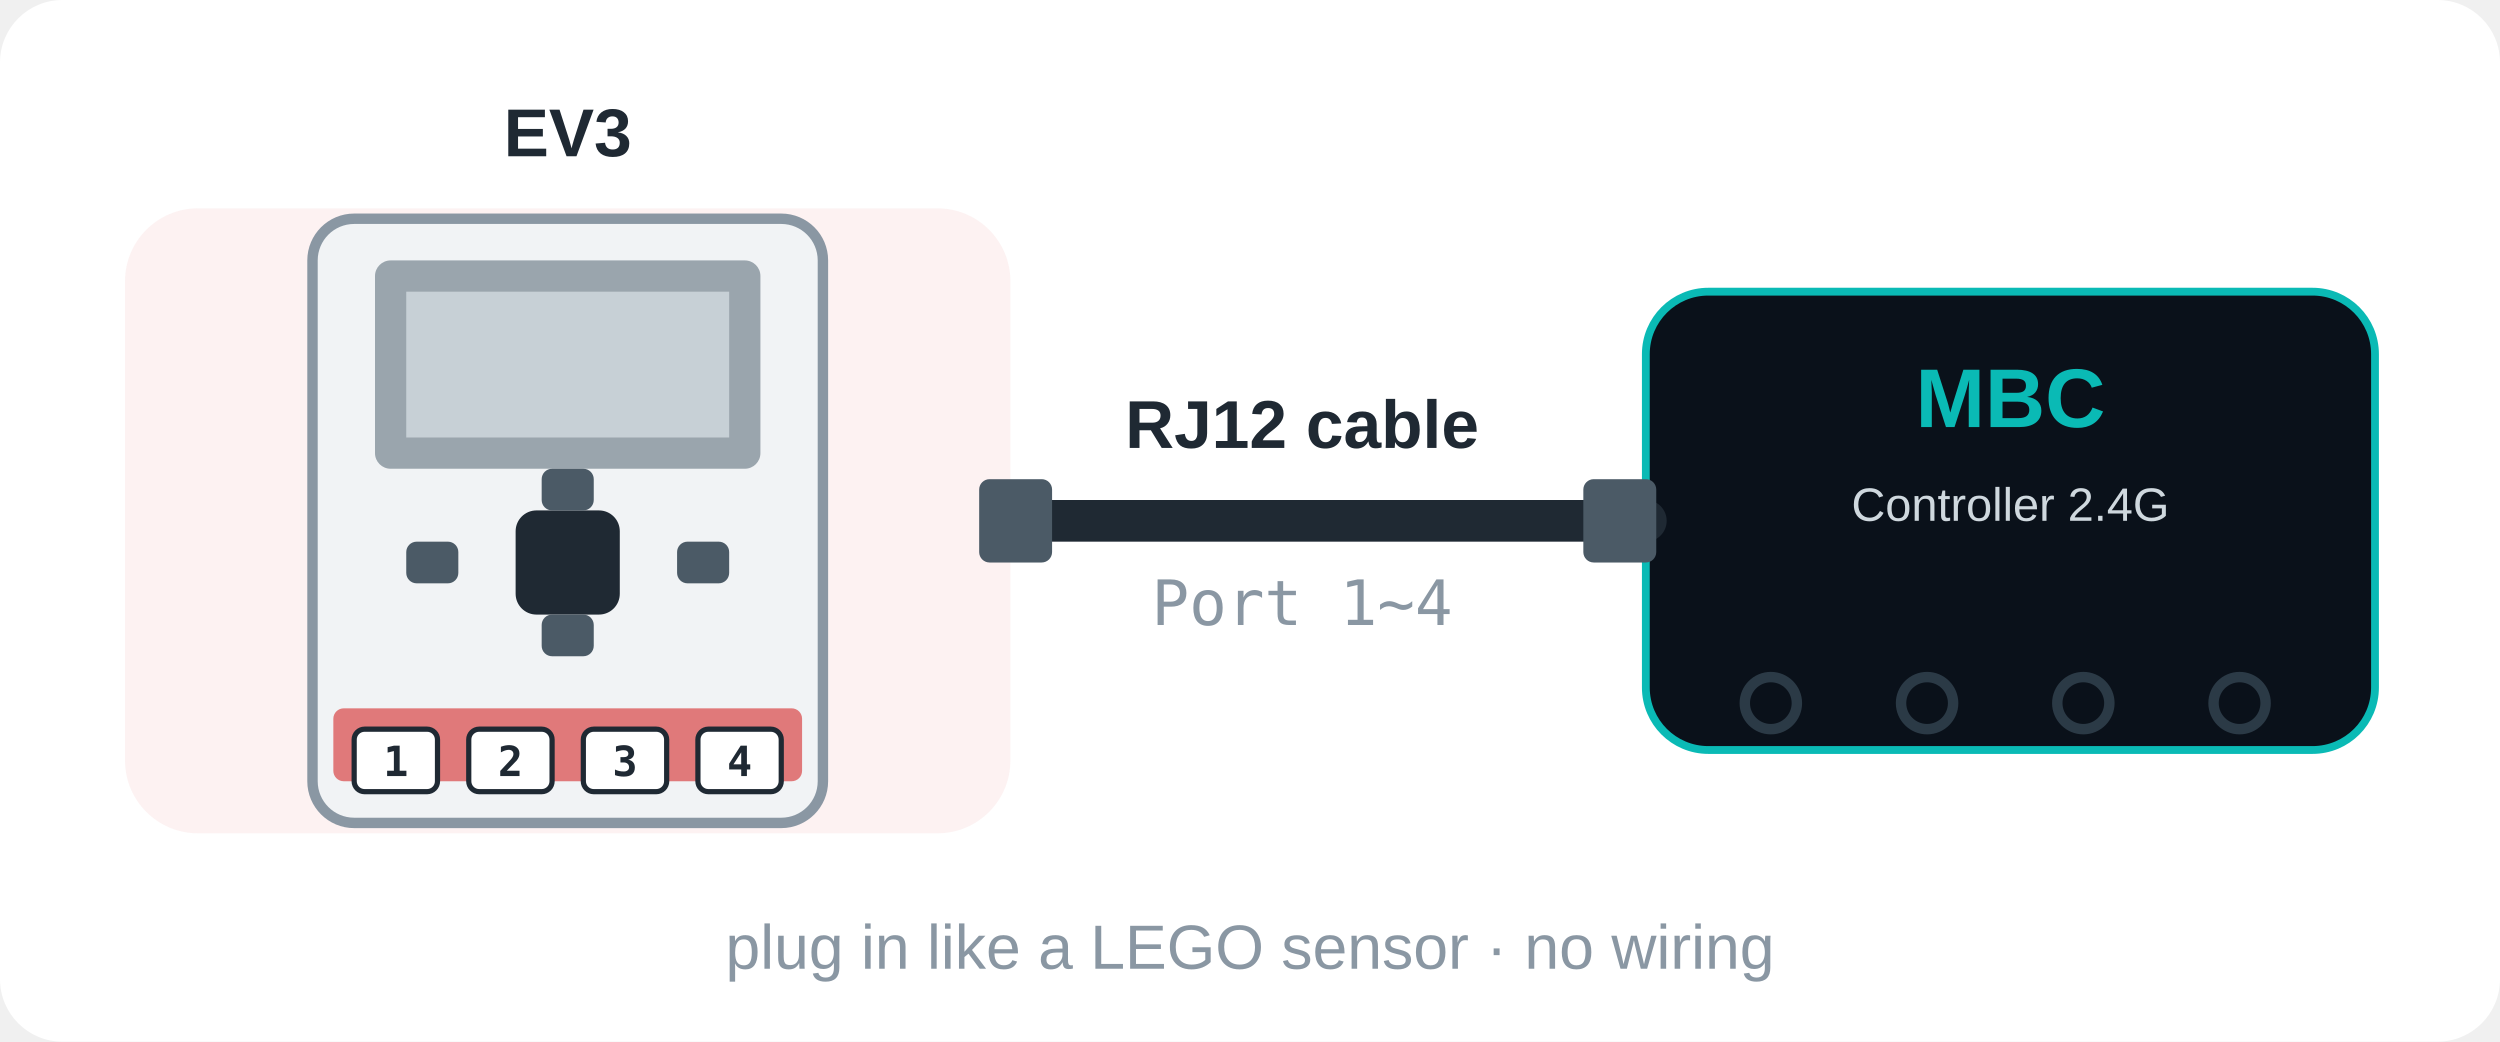
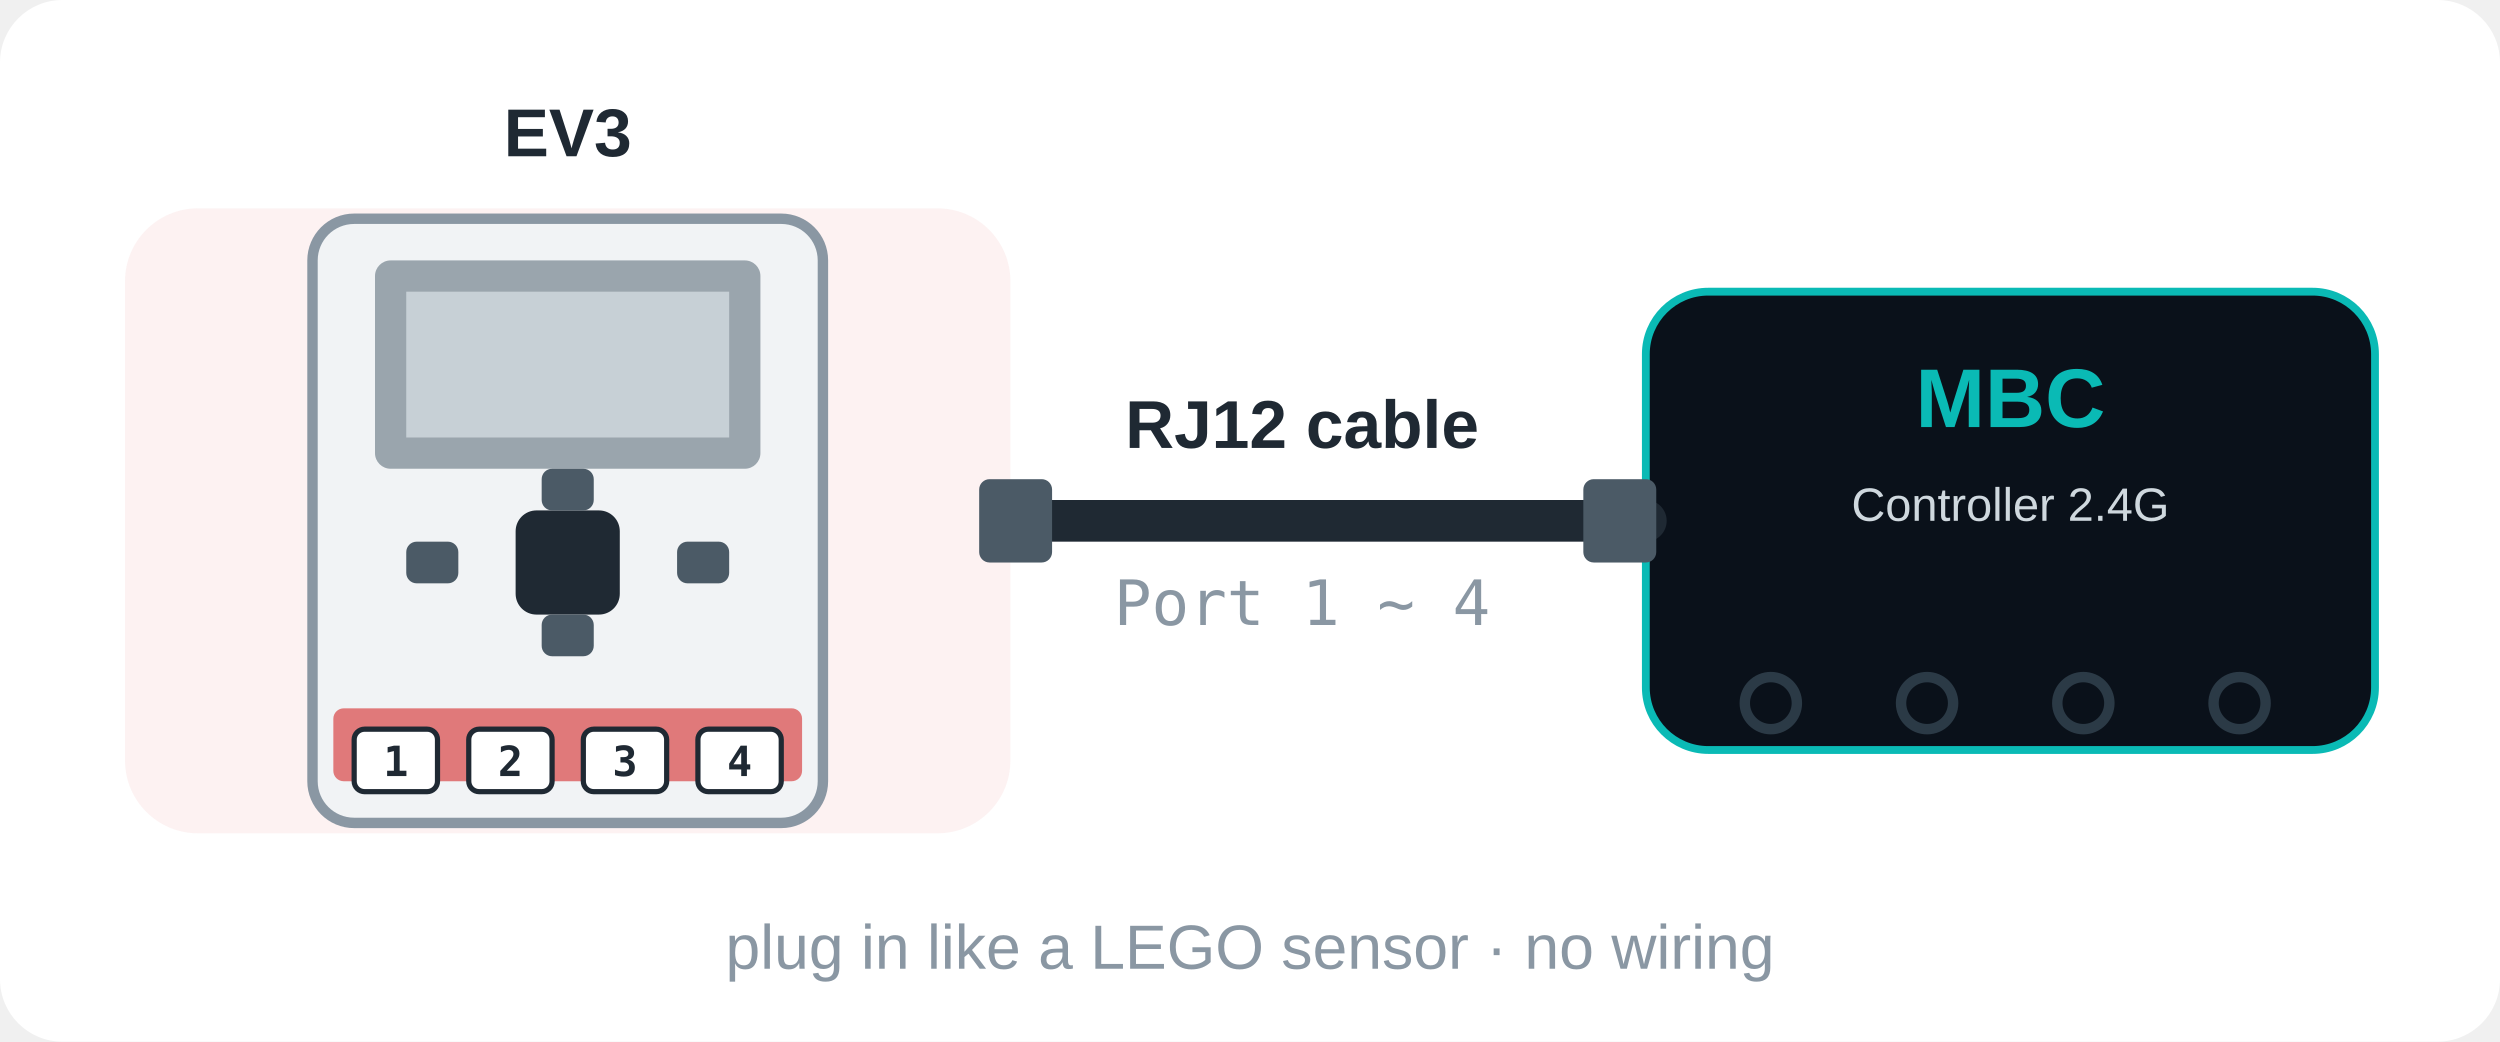
<svg xmlns="http://www.w3.org/2000/svg" viewBox="0 0 480 200" width="480" height="200" role="img" font-family="Nunito, &quot;Segoe UI&quot;, Arial, sans-serif">
  <rect width="480" height="200" rx="12" fill="#ffffff" />
  <rect x="24" y="40" width="170" height="120" rx="14" fill="#D62828" opacity="0.06" />
  <rect x="60" y="42" width="98" height="116" rx="8" fill="#f1f3f5" stroke="#8a97a3" stroke-width="2" />
  <rect x="72" y="50" width="74" height="40" rx="3" fill="#9aa5ad" />
  <rect x="78" y="56" width="62" height="28" fill="#c7d0d6" />
  <rect x="99" y="98" width="20" height="20" rx="4" fill="#1f2933" />
  <rect x="78" y="104" width="10" height="8" rx="2" fill="#4b5a66" />
  <rect x="130" y="104" width="10" height="8" rx="2" fill="#4b5a66" />
  <rect x="104" y="90" width="10" height="8" rx="2" fill="#4b5a66" />
  <rect x="104" y="118" width="10" height="8" rx="2" fill="#4b5a66" />
  <rect x="64" y="136" width="90" height="14" rx="2" fill="#D62828" opacity="0.6" />
  <rect x="68" y="140" width="16" height="12" rx="2" fill="#fff" stroke="#1f2933" />
  <text x="76" y="149" font-size="8" fill="#1f2933" text-anchor="middle" font-family="&quot;JetBrains Mono&quot;, Consolas, monospace" font-weight="700">1</text>
  <rect x="90" y="140" width="16" height="12" rx="2" fill="#fff" stroke="#1f2933" />
  <text x="98" y="149" font-size="8" fill="#1f2933" text-anchor="middle" font-family="&quot;JetBrains Mono&quot;, Consolas, monospace" font-weight="700">2</text>
  <rect x="112" y="140" width="16" height="12" rx="2" fill="#fff" stroke="#1f2933" />
  <text x="120" y="149" font-size="8" fill="#1f2933" text-anchor="middle" font-family="&quot;JetBrains Mono&quot;, Consolas, monospace" font-weight="700">3</text>
  <rect x="134" y="140" width="16" height="12" rx="2" fill="#fff" stroke="#1f2933" />
  <text x="142" y="149" font-size="8" fill="#1f2933" text-anchor="middle" font-family="&quot;JetBrains Mono&quot;, Consolas, monospace" font-weight="700">4</text>
  <text x="109" y="30" font-size="13" fill="#1f2933" text-anchor="middle" font-weight="700">EV3</text>
  <rect x="316" y="56" width="140" height="88" rx="12" fill="#0a111a" stroke="#0ABAB5" stroke-width="1.5" />
  <circle cx="340" cy="135" r="5" fill="none" stroke="#2b3a46" stroke-width="2" />
  <circle cx="370" cy="135" r="5" fill="none" stroke="#2b3a46" stroke-width="2" />
  <circle cx="400" cy="135" r="5" fill="none" stroke="#2b3a46" stroke-width="2" />
  <circle cx="430" cy="135" r="5" fill="none" stroke="#2b3a46" stroke-width="2" />
  <text x="386" y="82" font-size="16" fill="#0ABAB5" text-anchor="middle" font-weight="700">MBC</text>
  <text x="386" y="100" font-size="9" fill="#cfd8de" text-anchor="middle">Controller 2.4G</text>
  <path d="M194 100 C 250 100, 260 100, 316 100" stroke="#1f2933" stroke-width="8" fill="none" stroke-linecap="round" />
  <rect x="188" y="92" width="14" height="16" rx="2" fill="#4b5a66" />
  <rect x="304" y="92" width="14" height="16" rx="2" fill="#4b5a66" />
  <text x="250" y="86" font-size="13" fill="#1f2933" text-anchor="middle" font-weight="700">RJ12 cable</text>
-   <text x="250" y="120" font-size="12" fill="#8a97a3" text-anchor="middle" font-family="&quot;JetBrains Mono&quot;, Consolas, monospace">Port 1~4</text>
+   <text x="250" y="120" font-size="12" fill="#8a97a3" text-anchor="middle" font-family="&quot;JetBrains Mono&quot;, Consolas, monospace">Port 1 ~ 4</text>
  <text x="240" y="186" font-size="12" fill="#8a97a3" text-anchor="middle">plug in like a LEGO sensor · no wiring</text>
</svg>
